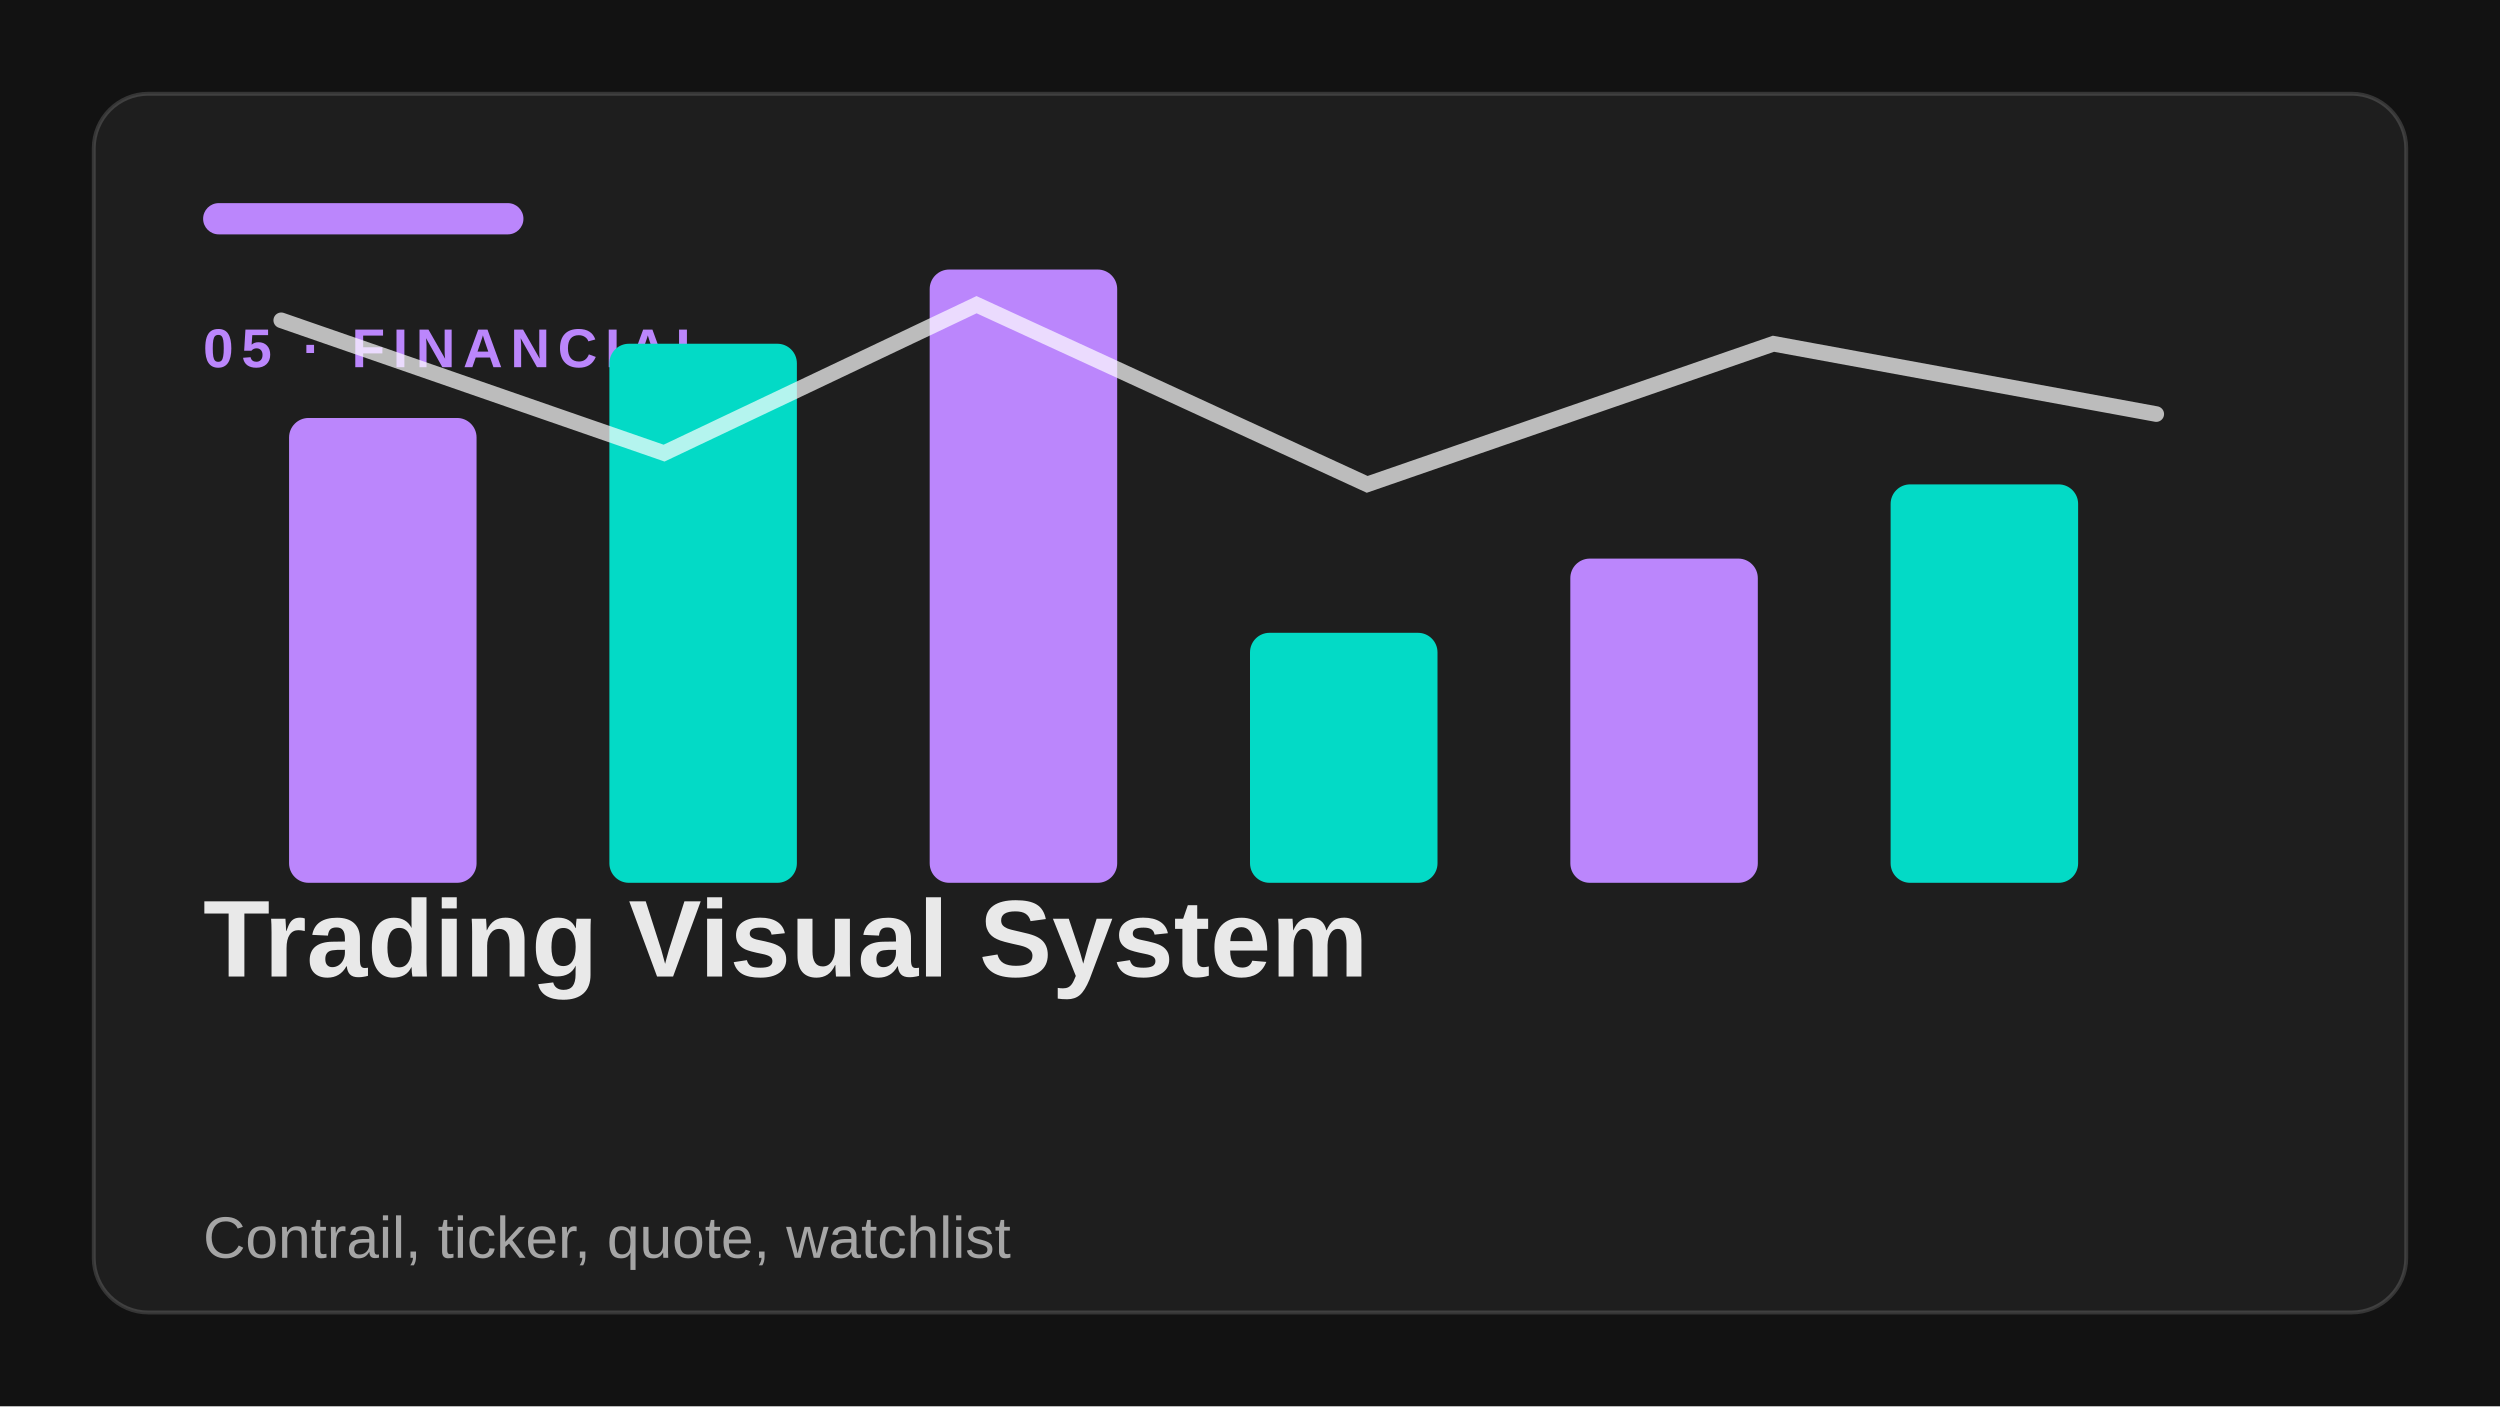
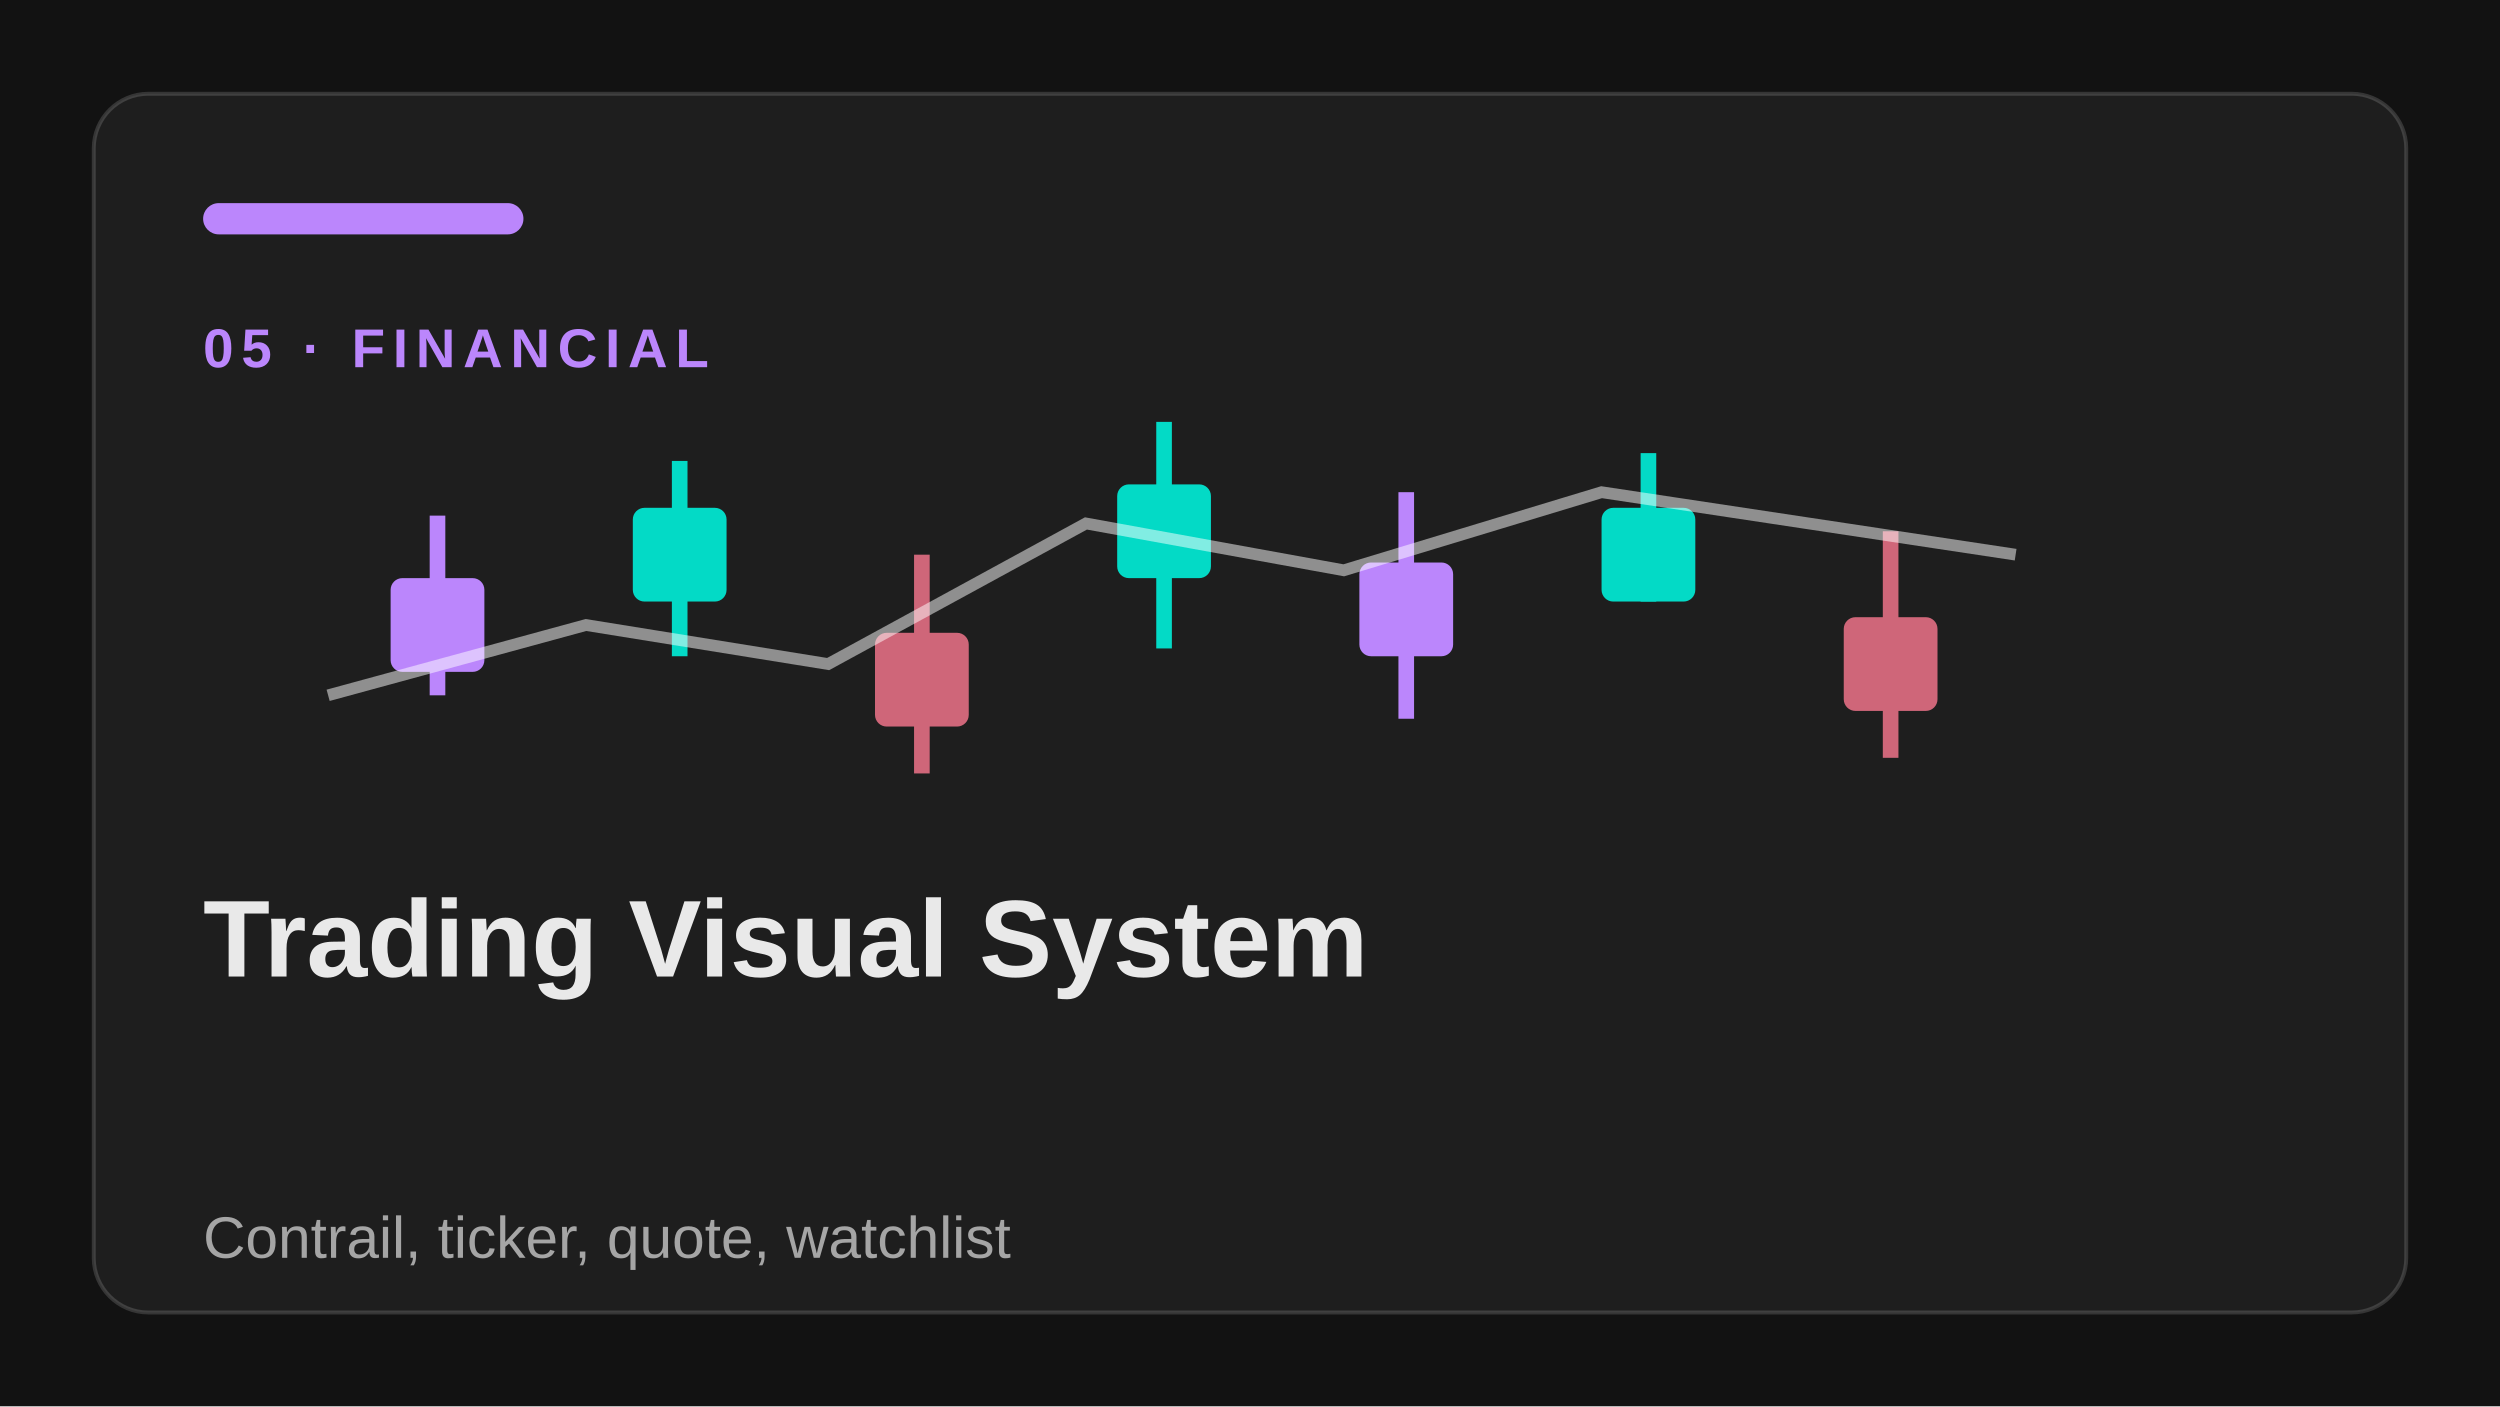
<svg xmlns="http://www.w3.org/2000/svg" width="640" height="360" viewBox="0 0 640 360" role="img" aria-labelledby="title desc">
  <rect width="640" height="360" fill="#121212" />
  <rect x="24" y="24" width="592" height="312" rx="14" fill="#1E1E1E" stroke="#FFFFFF" stroke-opacity=".15" />
  <rect x="52" y="52" width="82" height="8" rx="4" fill="#BB86FC" />
  <text x="52" y="94" fill="#BB86FC" font-family="Arial, Helvetica, sans-serif" font-size="14" font-weight="700" letter-spacing="2">05 · FINANCIAL</text>
-   <g transform="translate(0 0)">
-     <rect x="74" y="107" width="48" height="119" rx="5" fill="#BB86FC" />
-     <rect x="156" y="88" width="48" height="138" rx="5" fill="#03DAC6" />
-     <rect x="238" y="69" width="48" height="157" rx="5" fill="#BB86FC" />
-     <rect x="320" y="162" width="48" height="64" rx="5" fill="#03DAC6" />
-     <rect x="402" y="143" width="48" height="83" rx="5" fill="#BB86FC" />
-     <rect x="484" y="124" width="48" height="102" rx="5" fill="#03DAC6" />
-     <path d="M72 82 L170 116 L250 78 L350 124 L454 88 L552 106" fill="none" stroke="#FFFFFF" stroke-opacity=".7" stroke-width="4" stroke-linecap="round" />
+   <g>
+     <line x1="112" y1="132" x2="112" y2="178" stroke="#BB86FC" stroke-width="4" />
+     <rect x="100" y="148" width="24" height="24" rx="3" fill="#BB86FC" />
+     <line x1="174" y1="118" x2="174" y2="168" stroke="#03DAC6" stroke-width="4" />
+     <rect x="162" y="130" width="24" height="24" rx="3" fill="#03DAC6" />
+     <line x1="236" y1="142" x2="236" y2="198" stroke="#CF6679" stroke-width="4" />
+     <rect x="224" y="162" width="24" height="24" rx="3" fill="#CF6679" />
+     <line x1="298" y1="108" x2="298" y2="166" stroke="#03DAC6" stroke-width="4" />
+     <rect x="286" y="124" width="24" height="24" rx="3" fill="#03DAC6" />
+     <line x1="360" y1="126" x2="360" y2="184" stroke="#BB86FC" stroke-width="4" />
+     <rect x="348" y="144" width="24" height="24" rx="3" fill="#BB86FC" />
+     <line x1="422" y1="116" x2="422" y2="154" stroke="#03DAC6" stroke-width="4" />
+     <rect x="410" y="130" width="24" height="24" rx="3" fill="#03DAC6" />
+     <line x1="484" y1="136" x2="484" y2="194" stroke="#CF6679" stroke-width="4" />
+     <rect x="472" y="158" width="24" height="24" rx="3" fill="#CF6679" />
+     <path d="M84 178 L150 160 L212 170 L278 134 L344 146 L410 126 L516 142" fill="none" stroke="#FFFFFF" stroke-opacity=".5" stroke-width="3" />
  </g>
  <text x="52" y="250" fill="#FFFFFF" fill-opacity=".90" font-family="Arial, Helvetica, sans-serif" font-size="28" font-weight="600">Trading Visual System</text>
  <text x="52" y="322" fill="#FFFFFF" fill-opacity=".60" font-family="Arial, Helvetica, sans-serif" font-size="15">Contrail, ticker, quote, watchlist</text>
</svg>
